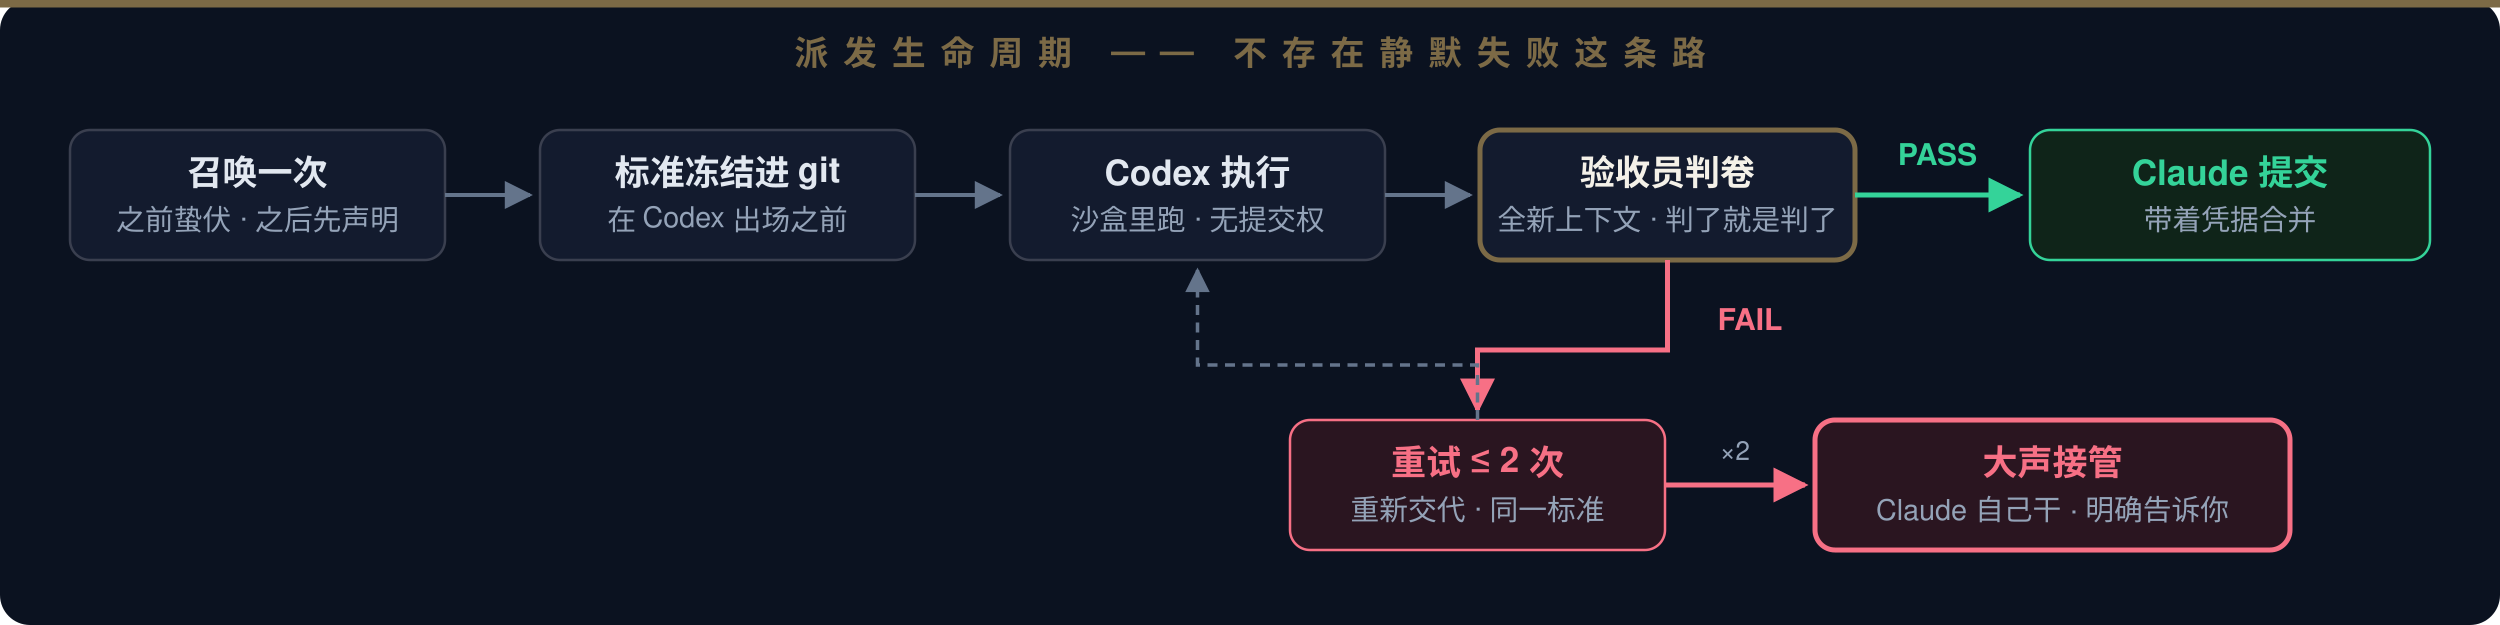
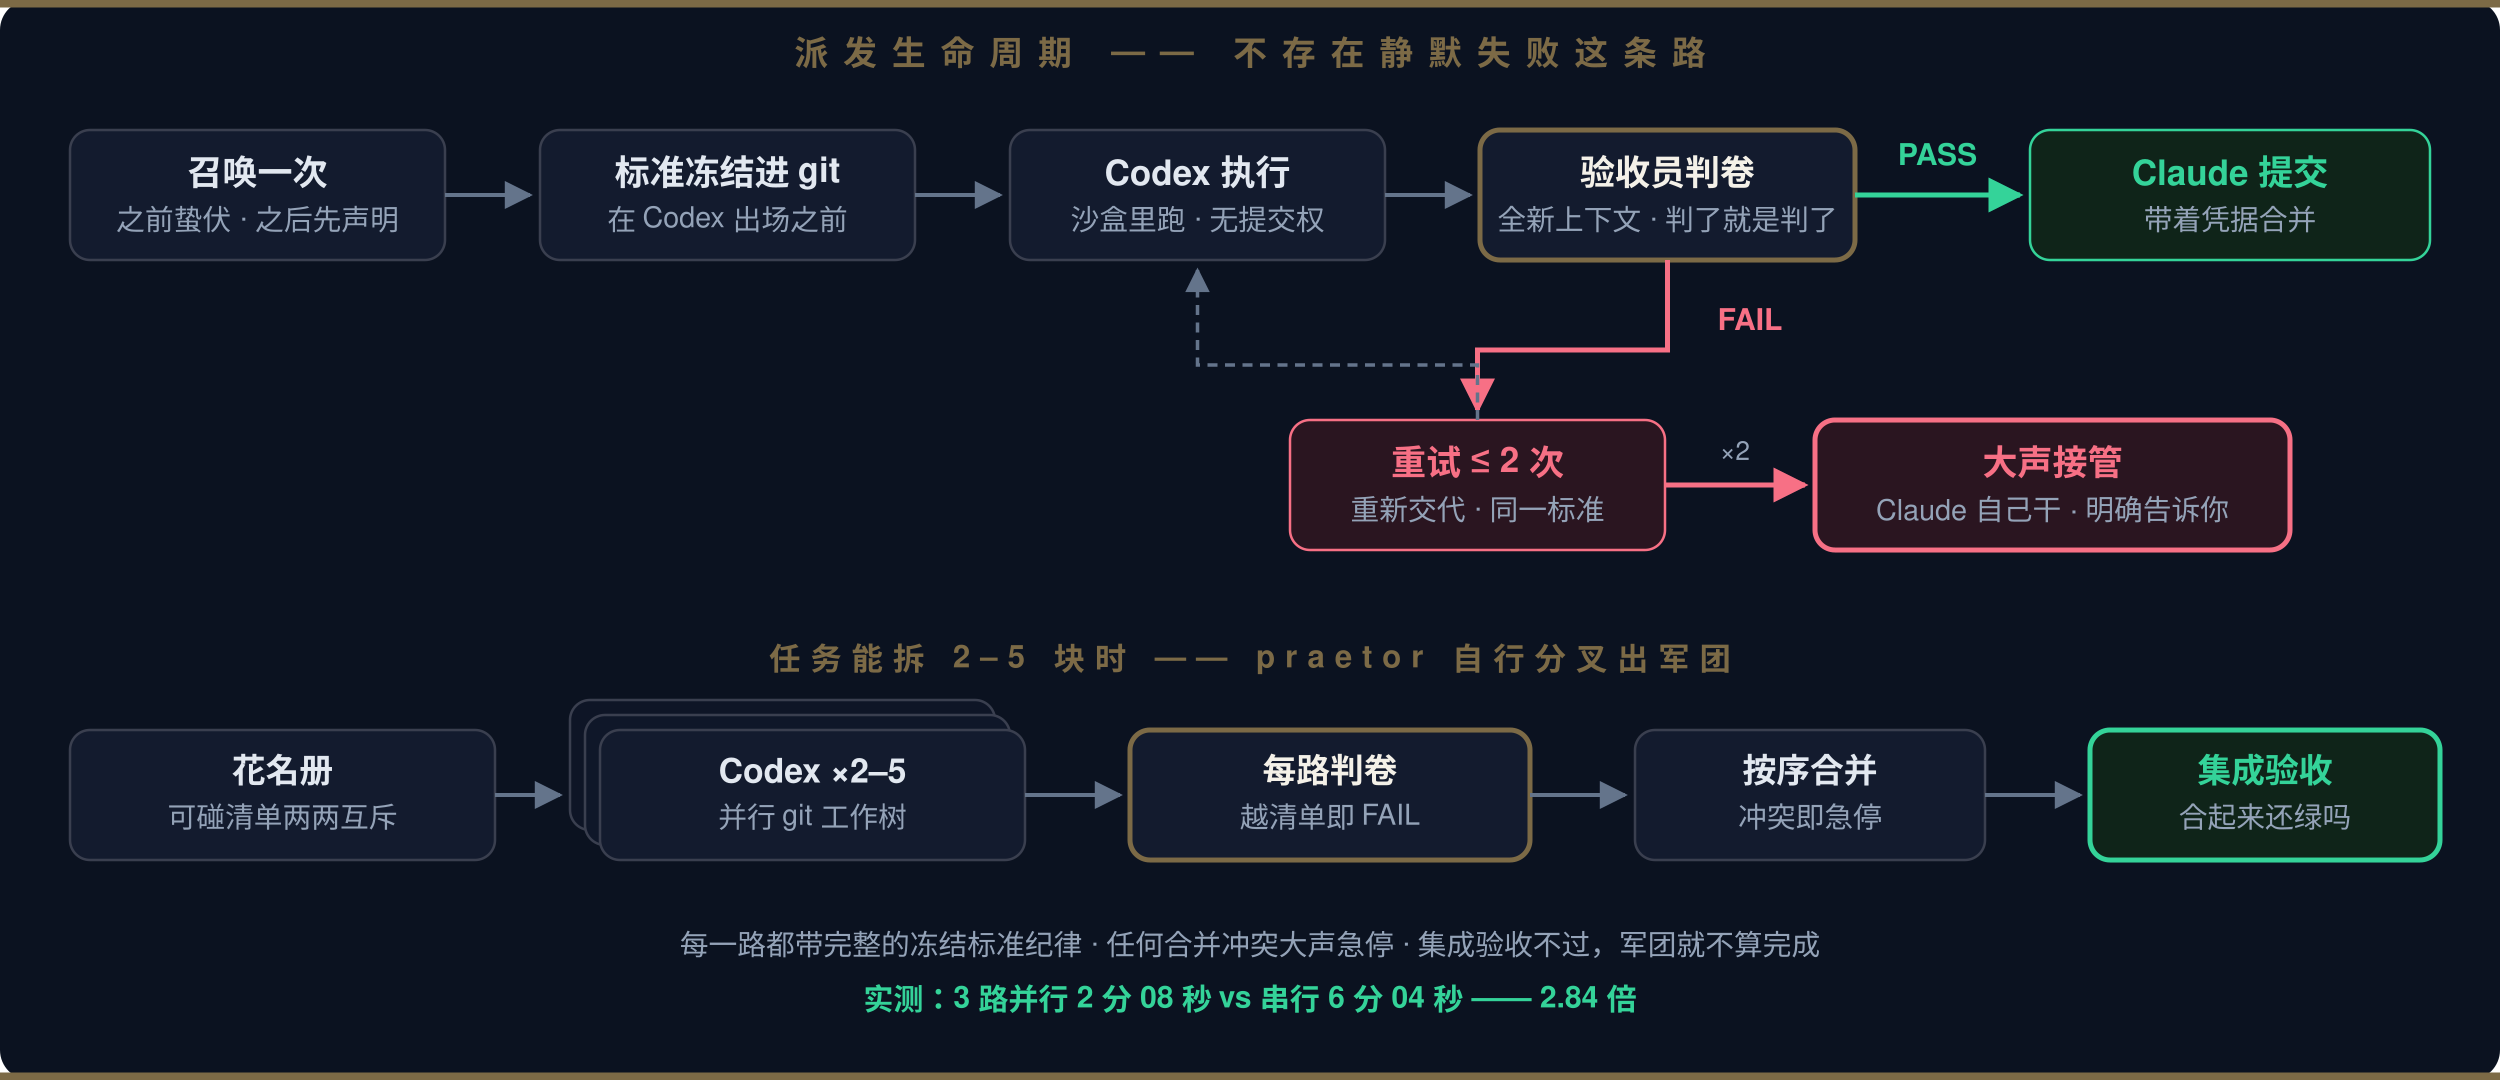
- <svg xmlns="http://www.w3.org/2000/svg" viewBox="0 0 1000 250" role="img" aria-label="praetor 派发生命周期">
+ <svg xmlns="http://www.w3.org/2000/svg" viewBox="0 0 1000 432" role="img" aria-label="praetor 派发生命周期（含军团分叉）">
  <defs>
    <marker id="a" viewBox="0 0 10 10" refX="9" refY="5" markerWidth="7" markerHeight="7" orient="auto-start-reverse">
      <path d="M0,0 L10,5 L0,10 z" fill="#64748b" />
    </marker>
    <marker id="g" viewBox="0 0 10 10" refX="9" refY="5" markerWidth="7" markerHeight="7" orient="auto-start-reverse">
      <path d="M0,0 L10,5 L0,10 z" fill="#34d399" />
    </marker>
    <marker id="r" viewBox="0 0 10 10" refX="9" refY="5" markerWidth="7" markerHeight="7" orient="auto-start-reverse">
      <path d="M0,0 L10,5 L0,10 z" fill="#f77085" />
    </marker>
  </defs>
-   <rect width="1000" height="250" rx="12" fill="#0b1220" />
+   <rect width="1000" height="432" rx="12" fill="#0b1220" />
  <rect x="0" y="0" width="1000" height="3" fill="#7c6a46" />
+   <text x="500" y="26" fill="#7c6a46" font-family="PingFang SC,Hiragino Sans GB,Microsoft YaHei,Helvetica,sans-serif" font-size="13.5" font-weight="bold" text-anchor="middle" letter-spacing="6">派发生命周期 —— 不存在静默失败这条路</text>
  <g font-family="PingFang SC,Hiragino Sans GB,Microsoft YaHei,Helvetica,sans-serif" font-size="14" text-anchor="middle">
    <rect x="28" y="52" width="150" height="52" rx="8" fill="#131b2e" stroke="#3a3f4f" />
    <text x="103" y="74" fill="#e2e8f0" font-weight="bold">召唤一次</text>
    <text x="103" y="92" fill="#94a3b8" font-size="11.5">之前蛰伏 · 之后先声明</text>
    <rect x="216" y="52" width="150" height="52" rx="8" fill="#131b2e" stroke="#3a3f4f" />
    <text x="291" y="74" fill="#e2e8f0" font-weight="bold">标准冻结进 git</text>
    <text x="291" y="92" fill="#94a3b8" font-size="11.5">在 Codex 出场之前</text>
    <rect x="404" y="52" width="150" height="52" rx="8" fill="#131b2e" stroke="#3a3f4f" />
    <text x="479" y="74" fill="#e2e8f0" font-weight="bold">Codex 执行</text>
    <text x="479" y="92" fill="#94a3b8" font-size="11.5">沙盒里跑 · 无提交权</text>
    <rect x="592" y="52" width="150" height="52" rx="8" fill="#131b2e" stroke="#7c6a46" stroke-width="2" />
    <text x="667" y="74" fill="#f4f1e8" font-weight="bold">验收员判卷</text>
    <text x="667" y="92" fill="#94a3b8" font-size="11.5">全新上下文 · 判了就是判了</text>
    <rect x="812" y="52" width="160" height="52" rx="8" fill="#0f2419" stroke="#34d399" />
    <text x="892" y="74" fill="#34d399" font-weight="bold">Claude 提交</text>
    <text x="892" y="92" fill="#94a3b8" font-size="11.5">带着凭据合并</text>
    <rect x="516" y="168" width="150" height="52" rx="8" fill="#2a1520" stroke="#f77085" />
    <text x="591" y="190" fill="#f77085" font-weight="bold">重试 ≤ 2 次</text>
    <text x="591" y="208" fill="#94a3b8" font-size="11.5">重新交代 · 同一标准</text>
    <rect x="726" y="168" width="190" height="52" rx="8" fill="#2a1520" stroke="#f77085" stroke-width="2" />
    <text x="821" y="190" fill="#f77085" font-weight="bold">大声接管</text>
    <text x="821" y="208" fill="#94a3b8" font-size="11.5">Claude 自己干 · 明确告诉你</text>
  </g>
  <g stroke="#64748b" stroke-width="1.6" fill="none">
    <line x1="178" y1="78" x2="212" y2="78" marker-end="url(#a)" />
    <line x1="366" y1="78" x2="400" y2="78" marker-end="url(#a)" />
    <line x1="554" y1="78" x2="588" y2="78" marker-end="url(#a)" />
  </g>
  <line x1="742" y1="78" x2="808" y2="78" stroke="#34d399" stroke-width="2" marker-end="url(#g)" />
  <text x="775" y="66" fill="#34d399" font-family="Helvetica,sans-serif" font-size="12" font-weight="bold" text-anchor="middle">PASS</text>
  <path d="M 667 104 L 667 140 L 591 140 L 591 164" stroke="#f77085" stroke-width="2" fill="none" marker-end="url(#r)" />
  <text x="700" y="132" fill="#f77085" font-family="Helvetica,sans-serif" font-size="12" font-weight="bold" text-anchor="middle">FAIL</text>
  <path d="M 591 168 L 591 146 L 479 146 L 479 108" stroke="#64748b" stroke-width="1.4" stroke-dasharray="4 3" fill="none" marker-end="url(#a)" />
  <line x1="666" y1="194" x2="722" y2="194" stroke="#f77085" stroke-width="2" marker-end="url(#r)" />
  <text x="694" y="184" fill="#94a3b8" font-family="Helvetica,sans-serif" font-size="10.5" text-anchor="middle">×2</text>
-   <text x="500" y="26" fill="#7c6a46" font-family="PingFang SC,Hiragino Sans GB,Microsoft YaHei,Helvetica,sans-serif" font-size="13.5" font-weight="bold" text-anchor="middle" letter-spacing="6">派发生命周期 —— 不存在静默失败这条路</text>
+   <text x="500" y="268" fill="#7c6a46" font-family="PingFang SC,Hiragino Sans GB,Microsoft YaHei,Helvetica,sans-serif" font-size="12.5" font-weight="bold" text-anchor="middle" letter-spacing="4">任务能拆 2–5 块时 —— praetor 自行分叉出军团</text>
+   <g font-family="PingFang SC,Hiragino Sans GB,Microsoft YaHei,Helvetica,sans-serif" font-size="13.5" text-anchor="middle">
+     <rect x="28" y="292" width="170" height="52" rx="8" fill="#131b2e" stroke="#3a3f4f" />
+     <text x="113" y="313" fill="#e2e8f0" font-weight="bold">花名册</text>
+     <text x="113" y="331" fill="#94a3b8" font-size="11.5">可碰清单两两互斥</text>
+     <rect x="228" y="280" width="170" height="52" rx="8" fill="#0e1526" stroke="#3a3f4f" />
+     <rect x="234" y="286" width="170" height="52" rx="8" fill="#0f1729" stroke="#3a3f4f" />
+     <rect x="240" y="292" width="170" height="52" rx="8" fill="#131b2e" stroke="#3a3f4f" />
+     <text x="325" y="313" fill="#e2e8f0" font-weight="bold">Codex ×2–5</text>
+     <text x="325" y="331" fill="#94a3b8" font-size="11.5">并行 git 工作树</text>
+     <rect x="452" y="292" width="160" height="52" rx="8" fill="#131b2e" stroke="#7c6a46" stroke-width="2" />
+     <text x="532" y="313" fill="#f4f1e8" font-weight="bold">每路判卷</text>
+     <text x="532" y="331" fill="#94a3b8" font-size="11.5">越清单即 FAIL</text>
+     <rect x="654" y="292" width="140" height="52" rx="8" fill="#131b2e" stroke="#3a3f4f" />
+     <text x="724" y="313" fill="#e2e8f0" font-weight="bold">按序合并</text>
+     <text x="724" y="331" fill="#94a3b8" font-size="11.5">冲突即急停</text>
+     <rect x="836" y="292" width="140" height="52" rx="8" fill="#0f2419" stroke="#34d399" stroke-width="2" />
+     <text x="906" y="313" fill="#34d399" font-weight="bold">集成验收</text>
+     <text x="906" y="331" fill="#94a3b8" font-size="11.5">合起来还绿吗</text>
+   </g>
+   <g stroke="#64748b" stroke-width="1.6" fill="none">
+     <line x1="198" y1="318" x2="224" y2="318" marker-end="url(#a)" />
+     <line x1="410" y1="318" x2="448" y2="318" marker-end="url(#a)" />
+     <line x1="612" y1="318" x2="650" y2="318" marker-end="url(#a)" />
+     <line x1="794" y1="318" x2="832" y2="318" marker-end="url(#a)" />
+   </g>
+   <text x="500" y="382" fill="#94a3b8" font-family="PingFang SC,Hiragino Sans GB,Microsoft YaHei,Helvetica,sans-serif" font-size="11.5" text-anchor="middle">每一路都带完整的冻结标准纪律 · 任何合并冲突大声急停 · 集成验收不过，军团就不算完成</text>
+   <text x="500" y="404" fill="#34d399" font-family="PingFang SC,Hiragino Sans GB,Microsoft YaHei,Helvetica,sans-serif" font-size="12" font-weight="bold" text-anchor="middle">实测：3 路并行 2 分 08 秒 vs 串行 6 分 04 秒 —— 2.84 倍</text>
+   <rect x="0" y="429" width="1000" height="3" fill="#7c6a46" />
</svg>
